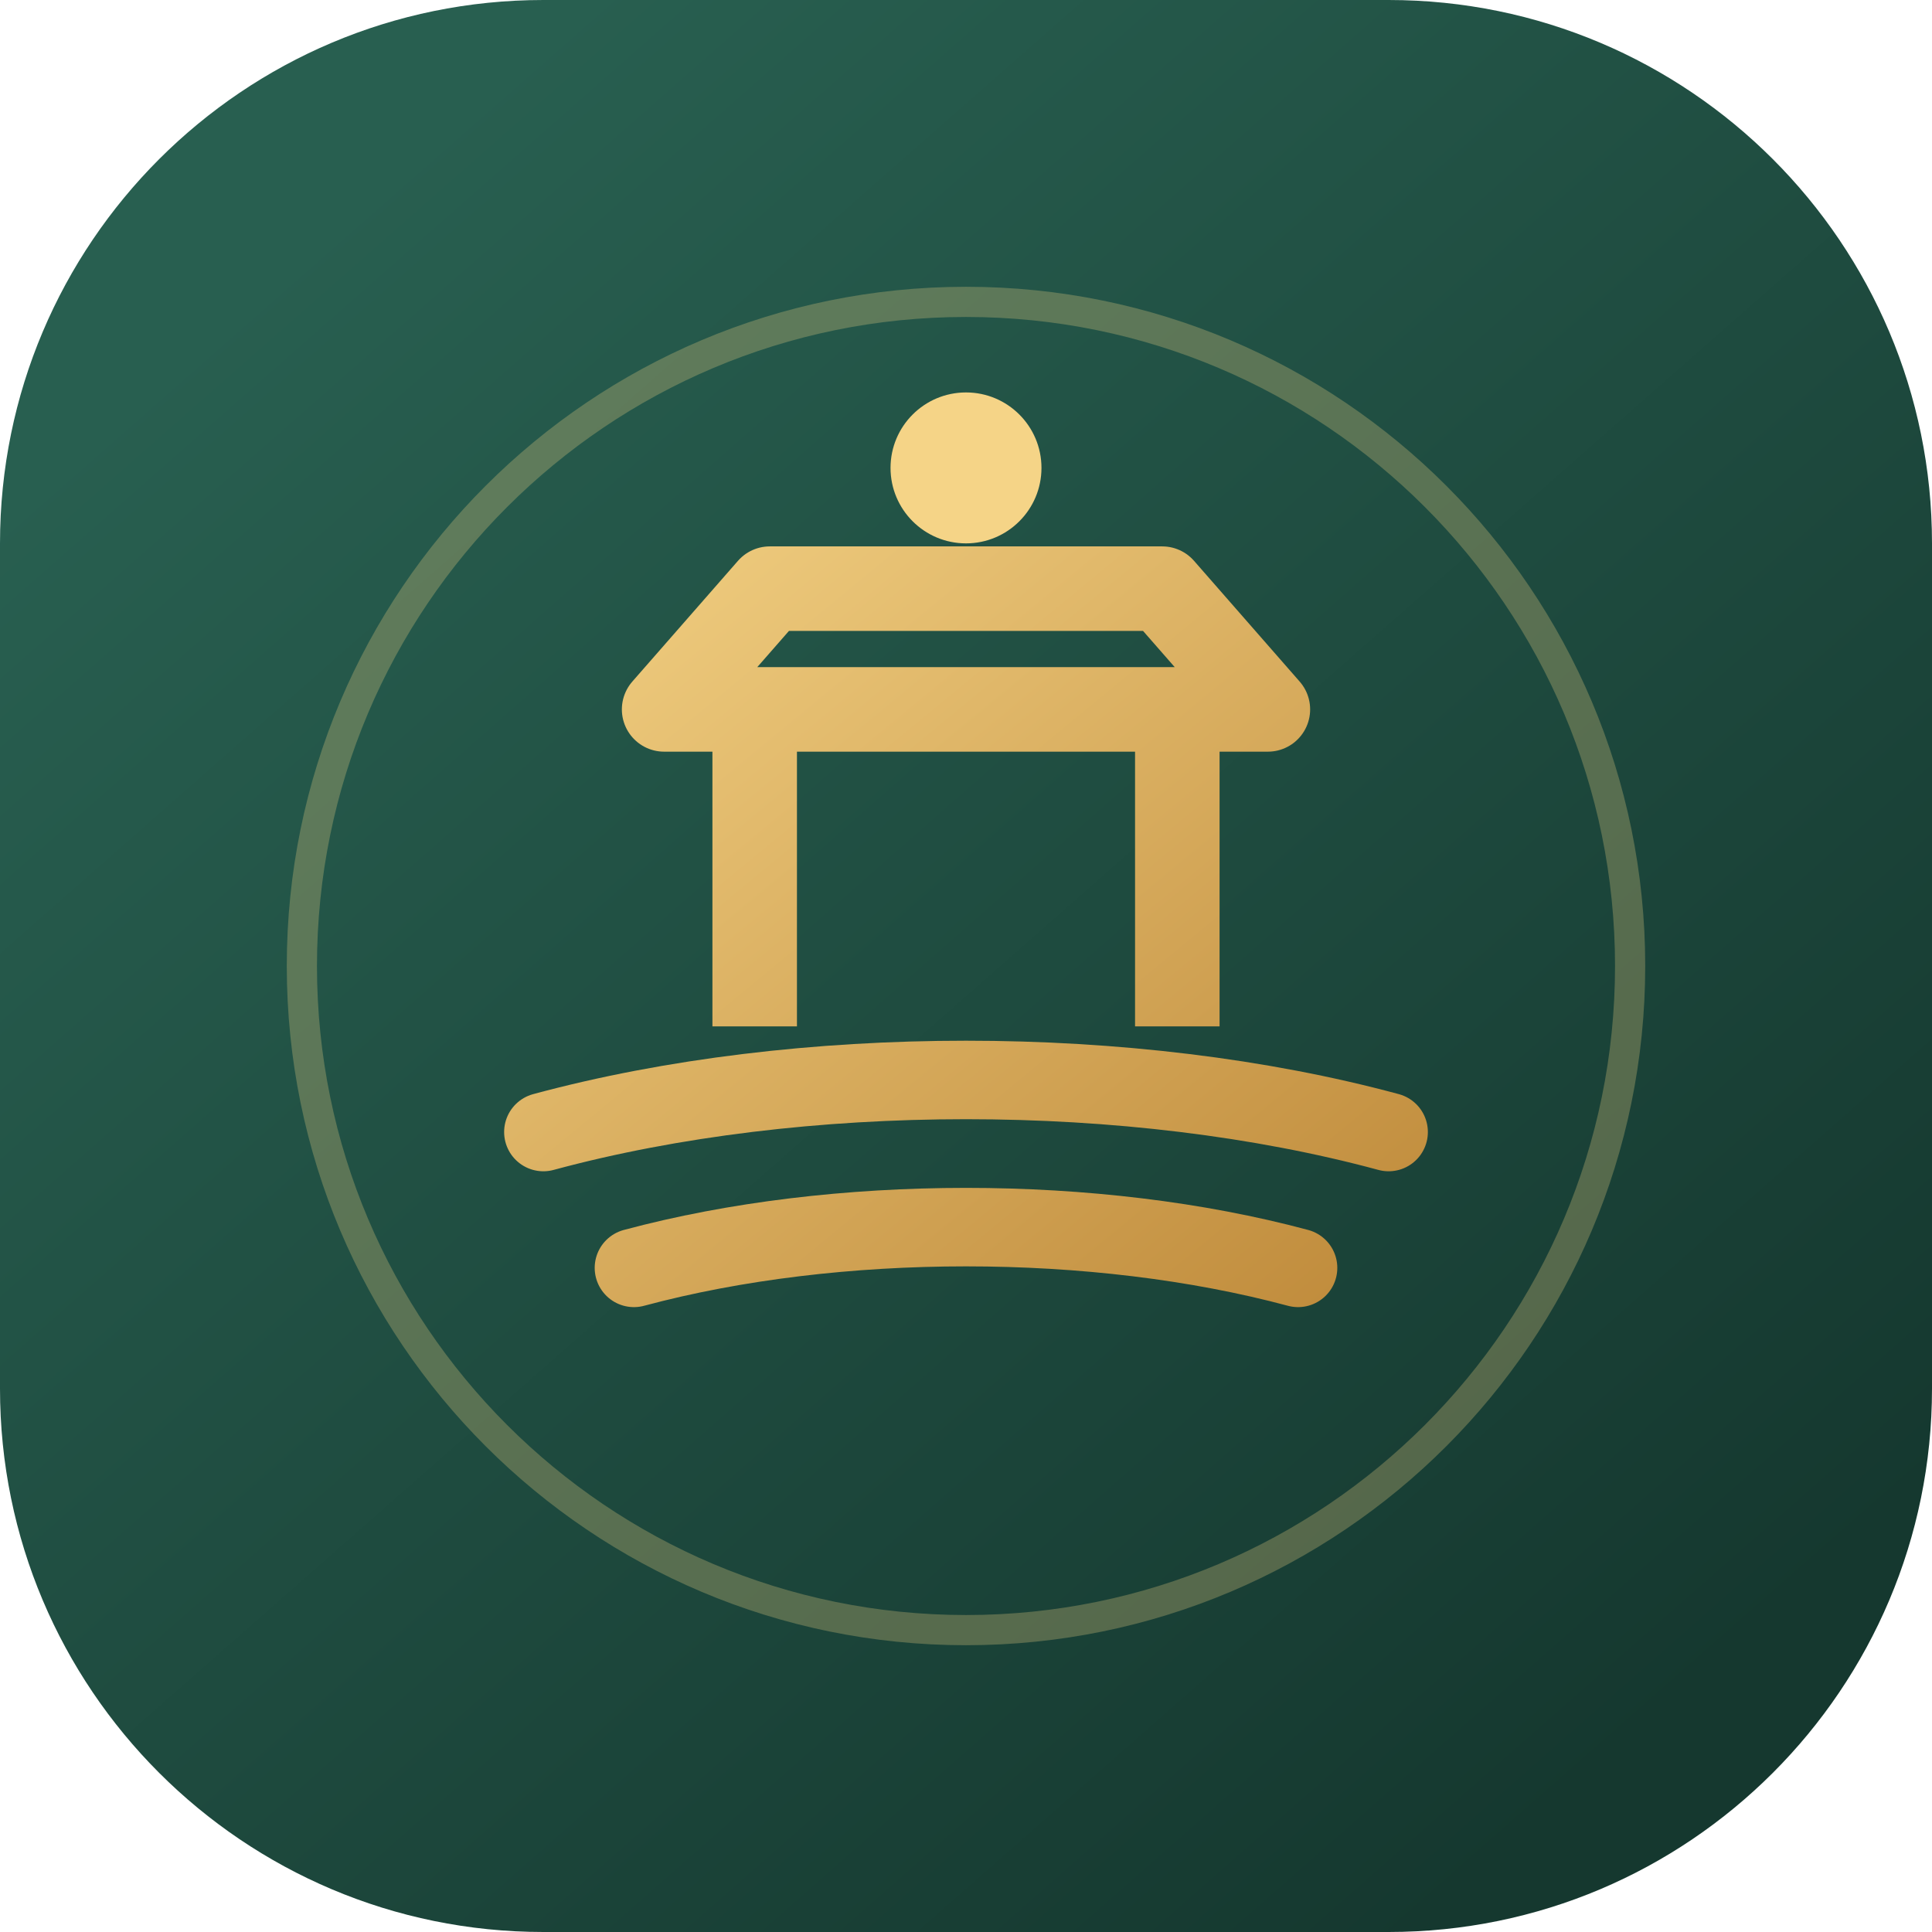
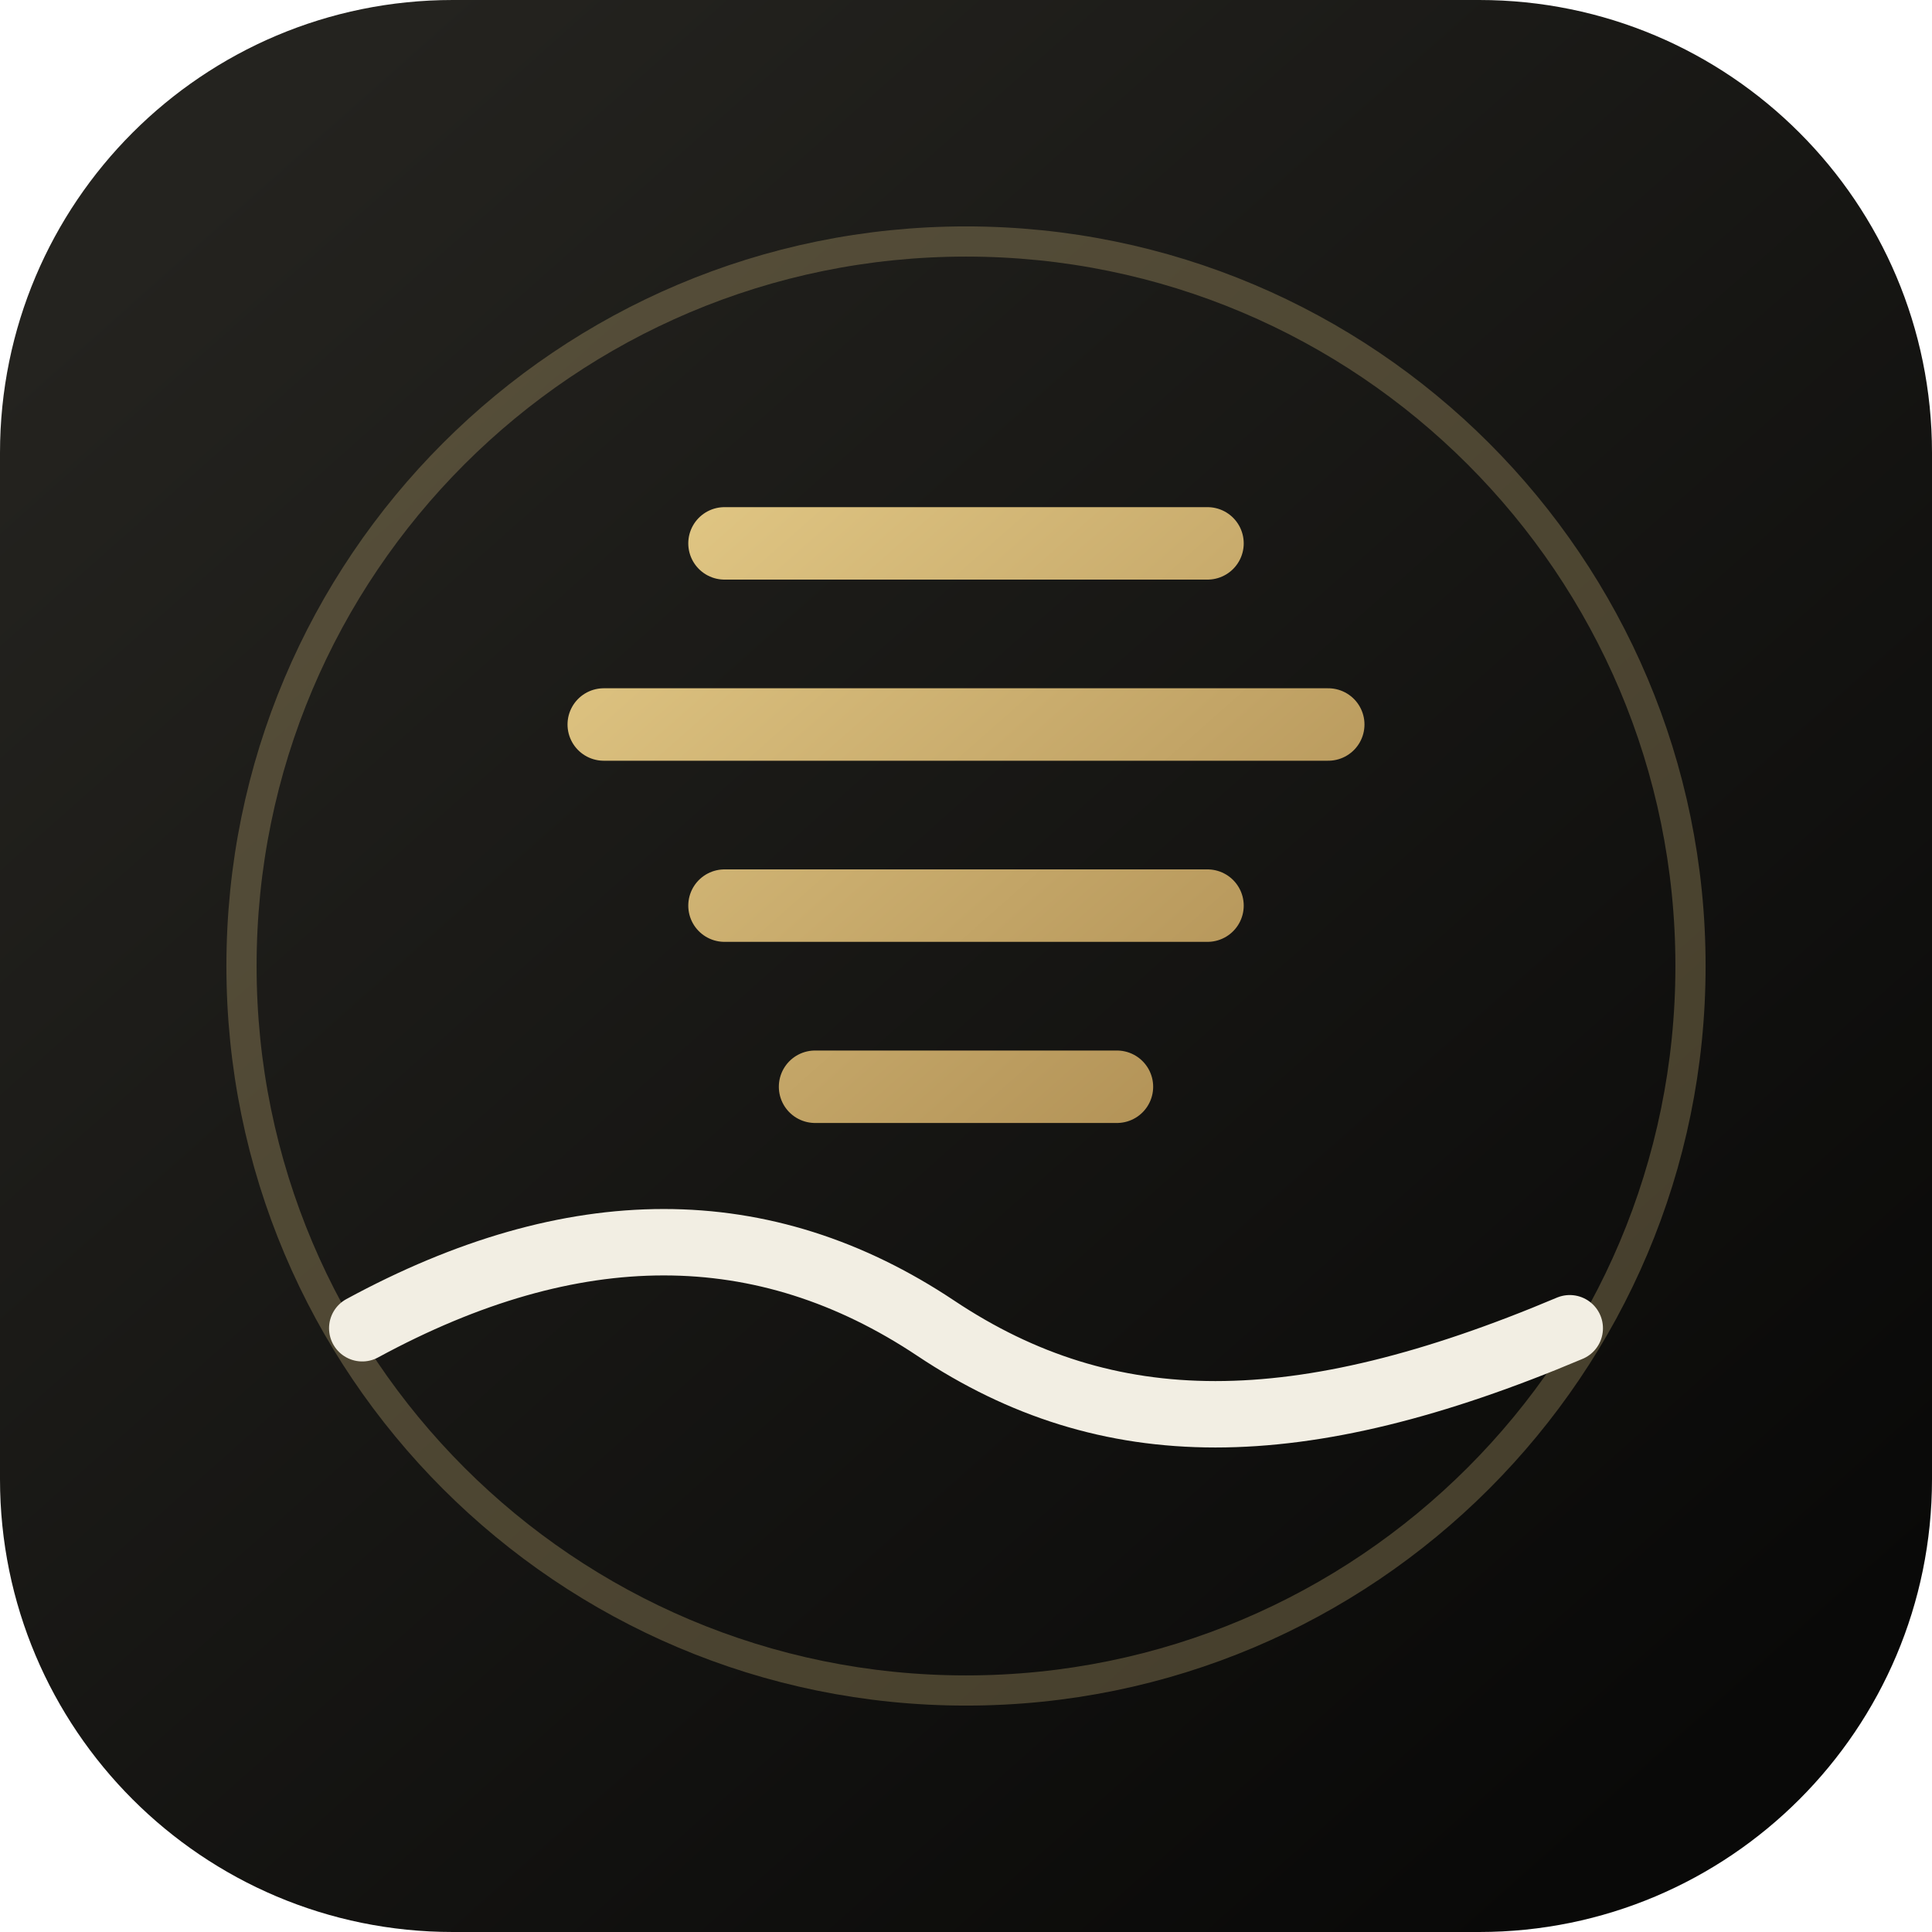
<svg xmlns="http://www.w3.org/2000/svg" viewBox="0 0 64 64">
  <defs>
-     <linearGradient id="bg" x1="10" y1="8" x2="54" y2="58" gradientUnits="userSpaceOnUse">
-       <stop stop-color="#285f50" />
-       <stop offset="1" stop-color="#15382f" />
+     <linearGradient id="night" x1="8" y1="5" x2="56" y2="59" gradientUnits="userSpaceOnUse">
+       <stop stop-color="#24231f" />
+       <stop offset="1" stop-color="#090908" />
    </linearGradient>
-     <linearGradient id="gold" x1="18" y1="15" x2="46" y2="49" gradientUnits="userSpaceOnUse">
-       <stop stop-color="#f5d487" />
-       <stop offset="1" stop-color="#b98232" />
+     <linearGradient id="metal" x1="17" y1="14" x2="47" y2="48" gradientUnits="userSpaceOnUse">
+       <stop stop-color="#ead18d" />
+       <stop offset="1" stop-color="#9b7840" />
    </linearGradient>
  </defs>
-   <rect width="64" height="64" rx="18" fill="url(#bg)" />
-   <circle cx="32" cy="32" r="22" fill="none" stroke="#f5d487" stroke-opacity=".28" />
-   <path d="M18 37.5c8.5-2.3 19.5-2.3 28 0M21 42c6.7-1.8 15.3-1.8 22 0" fill="none" stroke="url(#gold)" stroke-linecap="round" stroke-width="2.6" />
-   <path d="M25 34V23.5h14V34M22 23.5h20l-3.5-4h-13L22 23.5Z" fill="none" stroke="url(#gold)" stroke-linejoin="round" stroke-width="2.8" />
-   <circle cx="32" cy="15.5" r="2.5" fill="#f5d487" />
+   <rect width="64" height="64" rx="15" fill="url(#night)" />
+   <circle cx="32" cy="32" r="24" fill="none" stroke="#ead18d" stroke-opacity=".26" />
+   <path d="M24 18h16M20 24h24M24 30h16M27 36h10" fill="none" stroke="url(#metal)" stroke-linecap="round" stroke-width="2.4" />
+   <path d="M12 44c7-3.8 13.3-3.8 19 0s12 3.8 21 0" fill="none" stroke="#f2eee3" stroke-linecap="round" stroke-width="2.2" />
</svg>
